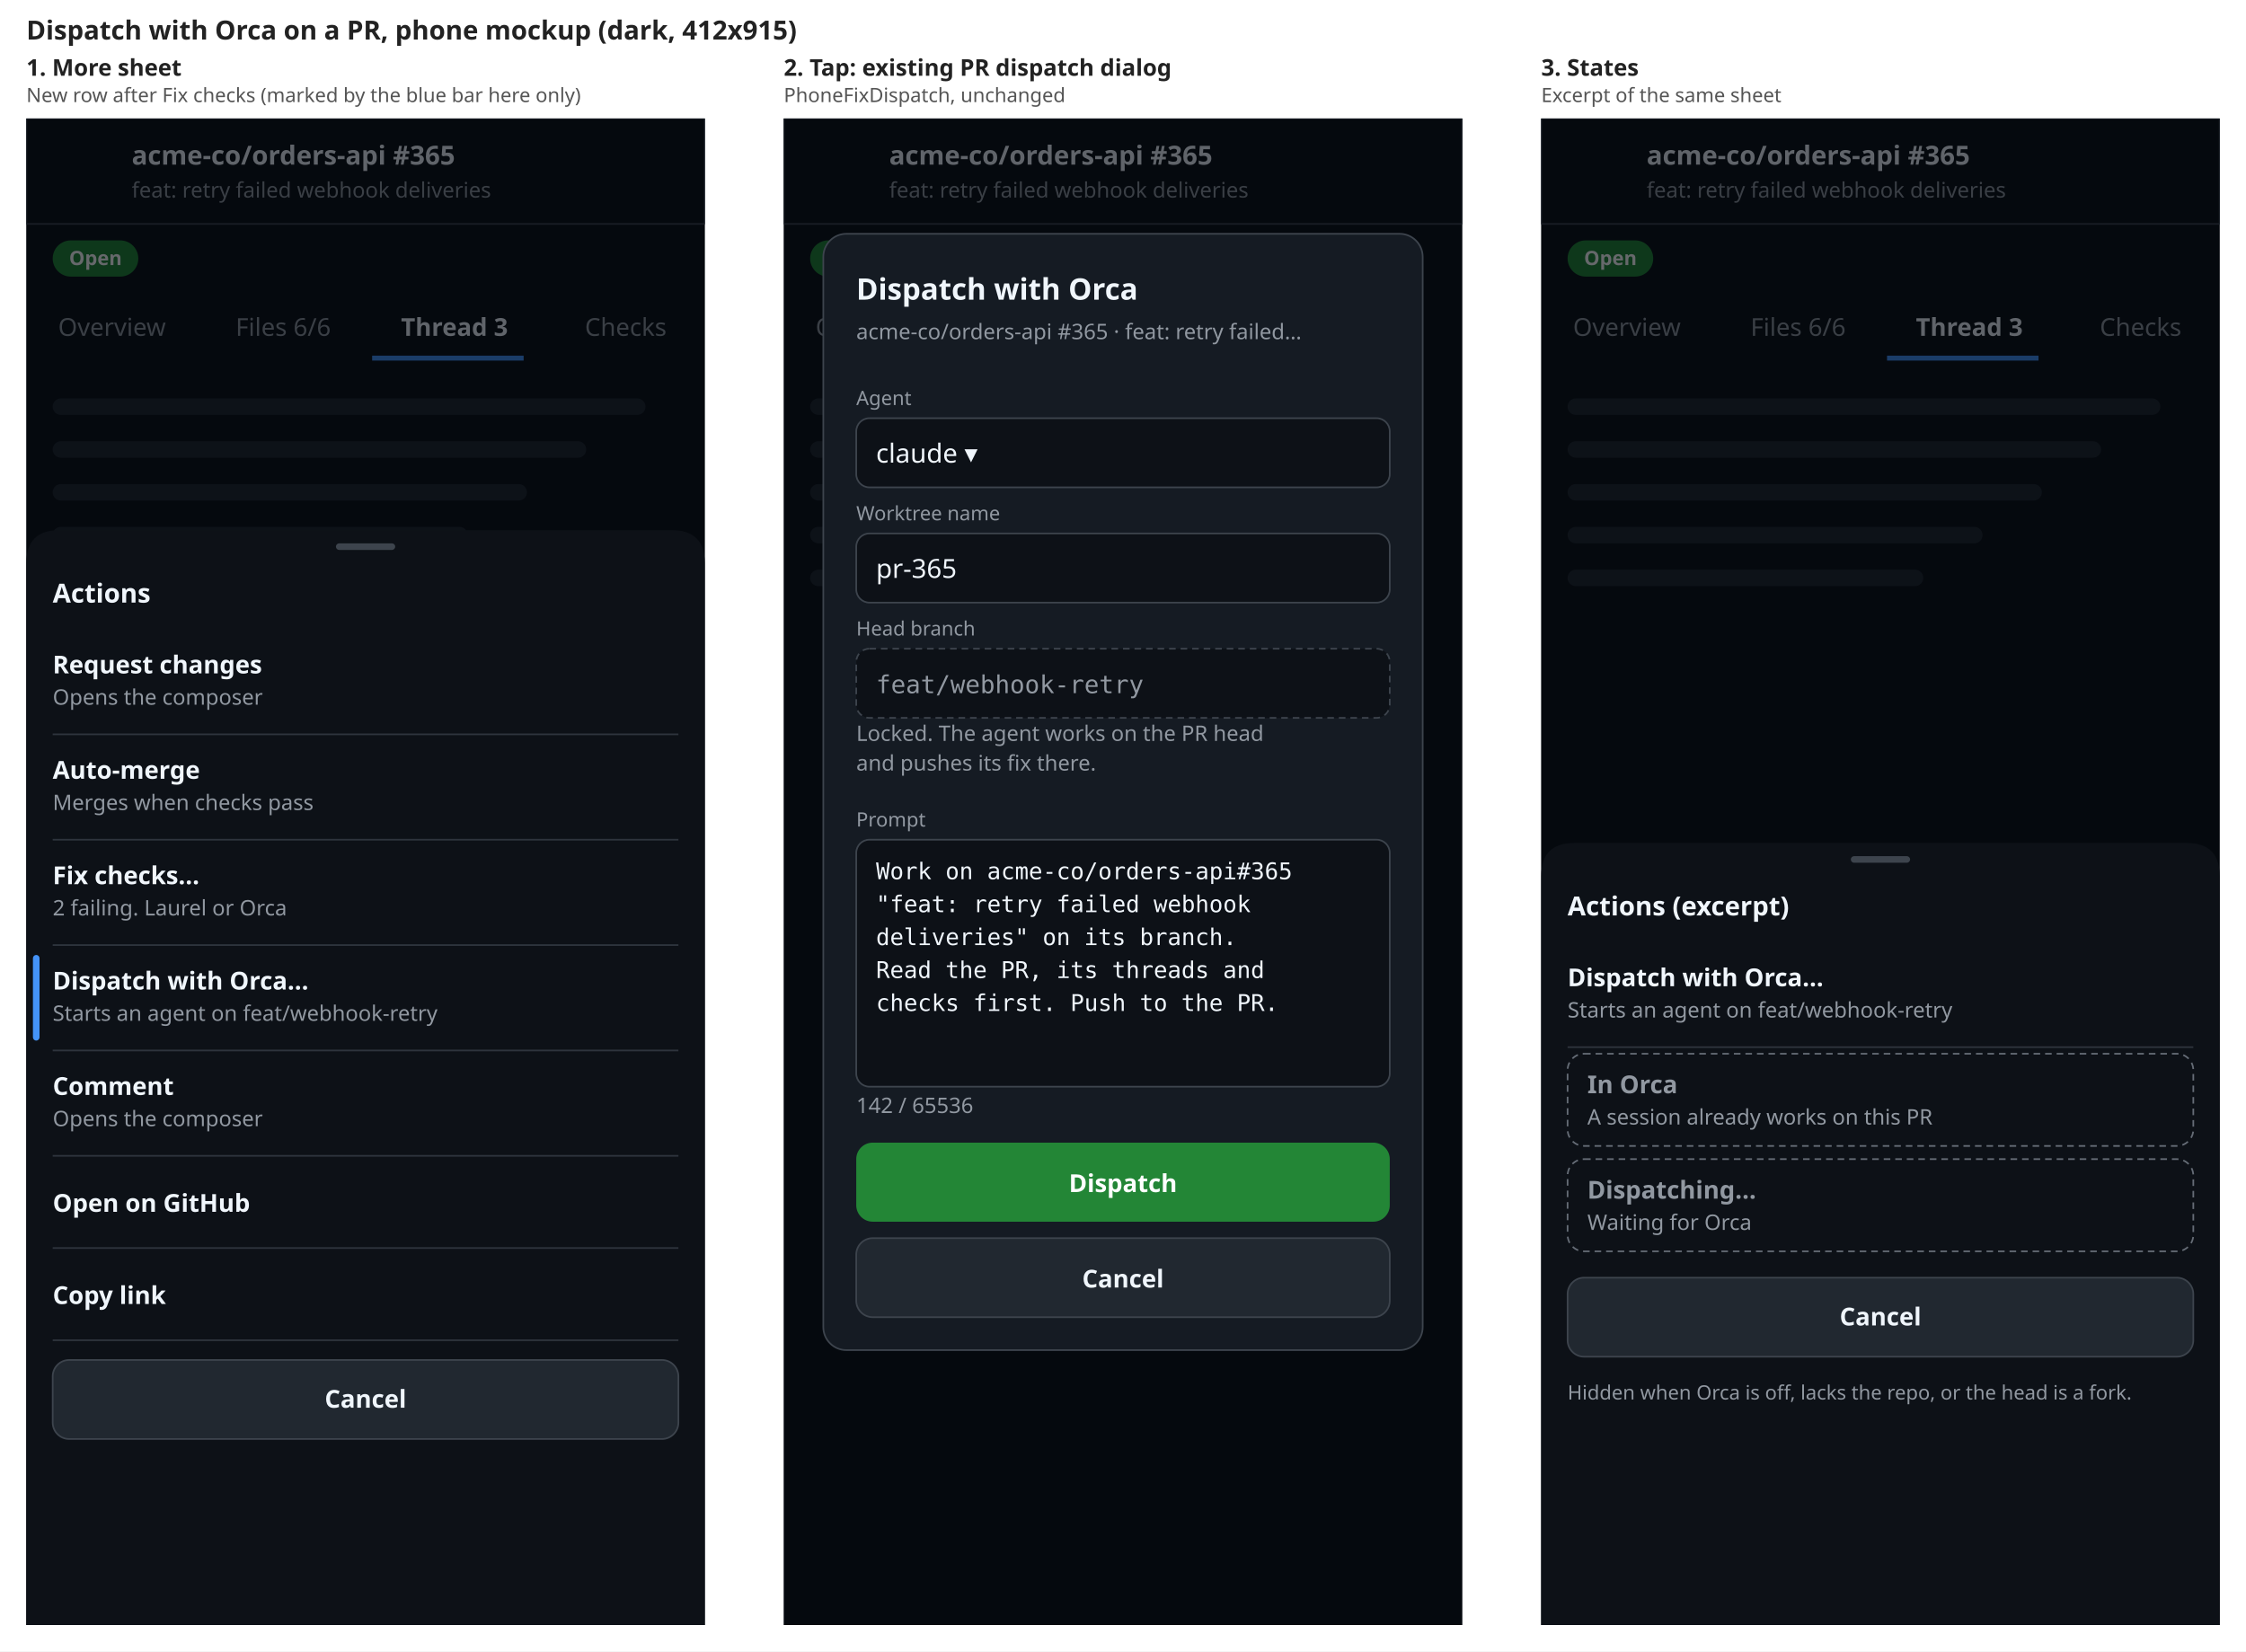
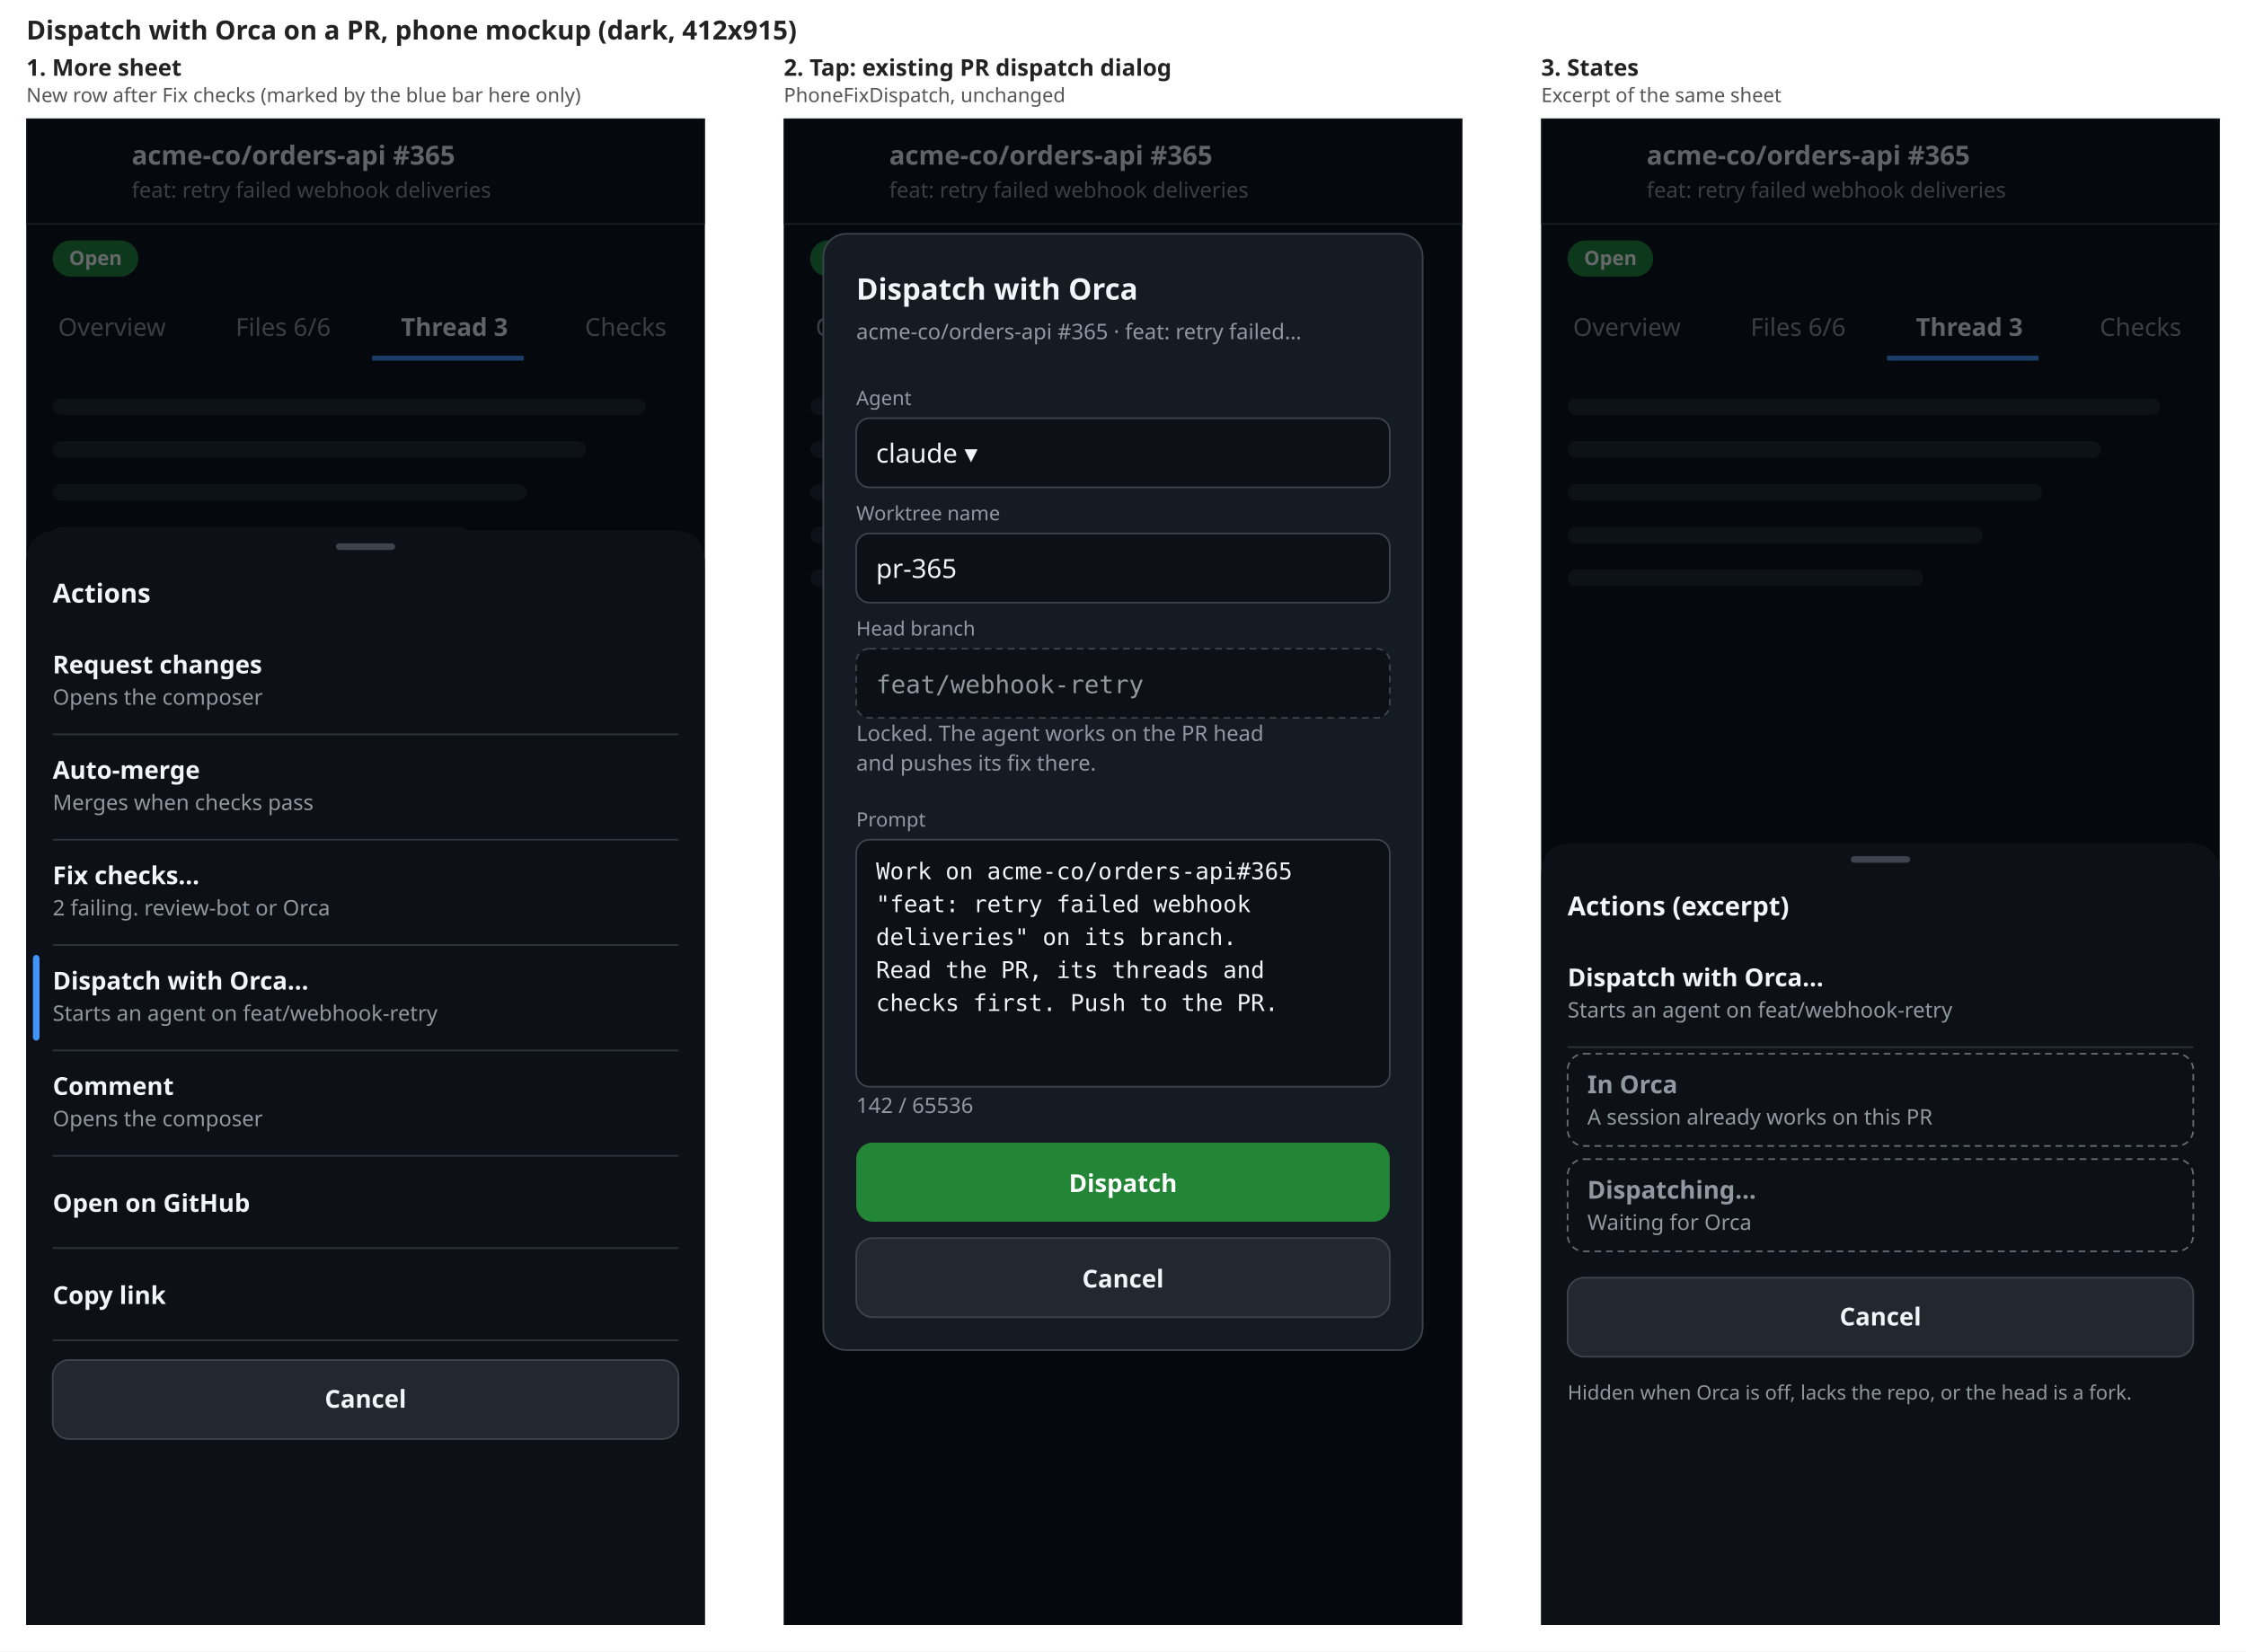
<svg xmlns="http://www.w3.org/2000/svg" width="1364" height="1003" viewBox="0 0 1364 1003">
  <rect width="1364" height="1003" fill="#fff" />
  <text x="16" y="24" font-family="-apple-system, Segoe UI, Noto Sans, DejaVu Sans, Arial, sans-serif" font-size="16" font-weight="700" fill="#222" text-anchor="start">Dispatch with Orca on a PR, phone mockup (dark, 412x915)</text>
  <text x="16" y="46" font-family="-apple-system, Segoe UI, Noto Sans, DejaVu Sans, Arial, sans-serif" font-size="14" font-weight="600" fill="#222" text-anchor="start">1. More sheet</text>
  <text x="16" y="62" font-family="-apple-system, Segoe UI, Noto Sans, DejaVu Sans, Arial, sans-serif" font-size="12" font-weight="400" fill="#555" text-anchor="start">New row after Fix checks (marked by the blue bar here only)</text>
  <clipPath id="c16">
    <rect x="16" y="72" width="412" height="915" />
  </clipPath>
  <g clip-path="url(#c16)">
    <rect x="16" y="72" width="412" height="915" rx="0" fill="#0d1117" stroke="none" stroke-width="1" />
    <rect x="16" y="72" width="412" height="64" rx="0" fill="#0d1117" stroke="#3d444d" stroke-width="1" />
    <text x="80" y="100" font-family="-apple-system, Segoe UI, Noto Sans, DejaVu Sans, Arial, sans-serif" font-size="16" font-weight="600" fill="#f0f6fc" text-anchor="start">acme-co/orders-api #365</text>
    <text x="80" y="120" font-family="-apple-system, Segoe UI, Noto Sans, DejaVu Sans, Arial, sans-serif" font-size="13" font-weight="400" fill="#9198a1" text-anchor="start">feat: retry failed webhook deliveries</text>
    <rect x="32" y="146" width="52" height="22" rx="11" fill="#238636" stroke="none" stroke-width="1" />
    <text x="58" y="161" font-family="-apple-system, Segoe UI, Noto Sans, DejaVu Sans, Arial, sans-serif" font-size="12" font-weight="600" fill="#fff" text-anchor="middle">Open</text>
    <text x="68" y="204" font-family="-apple-system, Segoe UI, Noto Sans, DejaVu Sans, Arial, sans-serif" font-size="15" font-weight="400" fill="#9198a1" text-anchor="middle">Overview</text>
    <text x="172" y="204" font-family="-apple-system, Segoe UI, Noto Sans, DejaVu Sans, Arial, sans-serif" font-size="15" font-weight="400" fill="#9198a1" text-anchor="middle">Files 6/6</text>
    <text x="276" y="204" font-family="-apple-system, Segoe UI, Noto Sans, DejaVu Sans, Arial, sans-serif" font-size="15" font-weight="600" fill="#f0f6fc" text-anchor="middle">Thread 3</text>
    <text x="380" y="204" font-family="-apple-system, Segoe UI, Noto Sans, DejaVu Sans, Arial, sans-serif" font-size="15" font-weight="400" fill="#9198a1" text-anchor="middle">Checks</text>
    <rect x="226" y="216" width="92" height="3" rx="0" fill="#4493f8" stroke="none" stroke-width="1" />
    <rect x="32" y="242" width="360" height="10" rx="5" fill="#212830" stroke="none" stroke-width="1" />
    <rect x="32" y="268" width="324" height="10" rx="5" fill="#212830" stroke="none" stroke-width="1" />
    <rect x="32" y="294" width="288" height="10" rx="5" fill="#212830" stroke="none" stroke-width="1" />
    <rect x="32" y="320" width="252" height="10" rx="5" fill="#212830" stroke="none" stroke-width="1" />
    <rect x="32" y="346" width="216" height="10" rx="5" fill="#212830" stroke="none" stroke-width="1" />
    <rect x="16" y="72" width="412" height="915" rx="0" fill="rgb(1,4,9)" stroke="none" stroke-width="1" fill-opacity="0.6" />
    <path d="M16 342 q0 -20 20 -20 h372 q20 0 20 20 V987 H16 Z" fill="#0d1117" />
    <rect x="204.0" y="330" width="36" height="4" rx="2" fill="#3d444d" stroke="none" stroke-width="1" />
    <text x="32" y="366" font-family="-apple-system, Segoe UI, Noto Sans, DejaVu Sans, Arial, sans-serif" font-size="16" font-weight="600" fill="#f0f6fc" text-anchor="start">Actions</text>
    <text x="32" y="409" font-family="-apple-system, Segoe UI, Noto Sans, DejaVu Sans, Arial, sans-serif" font-size="15" font-weight="600" fill="#f0f6fc" text-anchor="start">Request changes</text>
    <text x="32" y="428" font-family="-apple-system, Segoe UI, Noto Sans, DejaVu Sans, Arial, sans-serif" font-size="13" font-weight="400" fill="#9198a1" text-anchor="start">Opens the composer</text>
    <line x1="32" y1="446" x2="412" y2="446" stroke="#3d444db3" />
    <text x="32" y="473" font-family="-apple-system, Segoe UI, Noto Sans, DejaVu Sans, Arial, sans-serif" font-size="15" font-weight="600" fill="#f0f6fc" text-anchor="start">Auto-merge</text>
    <text x="32" y="492" font-family="-apple-system, Segoe UI, Noto Sans, DejaVu Sans, Arial, sans-serif" font-size="13" font-weight="400" fill="#9198a1" text-anchor="start">Merges when checks pass</text>
    <line x1="32" y1="510" x2="412" y2="510" stroke="#3d444db3" />
    <text x="32" y="537" font-family="-apple-system, Segoe UI, Noto Sans, DejaVu Sans, Arial, sans-serif" font-size="15" font-weight="600" fill="#f0f6fc" text-anchor="start">Fix checks…</text>
-     <text x="32" y="556" font-family="-apple-system, Segoe UI, Noto Sans, DejaVu Sans, Arial, sans-serif" font-size="13" font-weight="400" fill="#9198a1" text-anchor="start">2 failing. Laurel or Orca</text>
+     <text x="32" y="556" font-family="-apple-system, Segoe UI, Noto Sans, DejaVu Sans, Arial, sans-serif" font-size="13" font-weight="400" fill="#9198a1" text-anchor="start">2 failing. review-bot or Orca</text>
    <line x1="32" y1="574" x2="412" y2="574" stroke="#3d444db3" />
    <text x="32" y="601" font-family="-apple-system, Segoe UI, Noto Sans, DejaVu Sans, Arial, sans-serif" font-size="15" font-weight="600" fill="#f0f6fc" text-anchor="start">Dispatch with Orca…</text>
    <text x="32" y="620" font-family="-apple-system, Segoe UI, Noto Sans, DejaVu Sans, Arial, sans-serif" font-size="13" font-weight="400" fill="#9198a1" text-anchor="start">Starts an agent on feat/webhook-retry</text>
    <line x1="32" y1="638" x2="412" y2="638" stroke="#3d444db3" />
    <rect x="20" y="580" width="4" height="52" rx="2" fill="#4493f8" stroke="none" stroke-width="1" />
    <text x="32" y="665" font-family="-apple-system, Segoe UI, Noto Sans, DejaVu Sans, Arial, sans-serif" font-size="15" font-weight="600" fill="#f0f6fc" text-anchor="start">Comment</text>
    <text x="32" y="684" font-family="-apple-system, Segoe UI, Noto Sans, DejaVu Sans, Arial, sans-serif" font-size="13" font-weight="400" fill="#9198a1" text-anchor="start">Opens the composer</text>
    <line x1="32" y1="702" x2="412" y2="702" stroke="#3d444db3" />
    <text x="32" y="736" font-family="-apple-system, Segoe UI, Noto Sans, DejaVu Sans, Arial, sans-serif" font-size="15" font-weight="600" fill="#f0f6fc" text-anchor="start">Open on GitHub</text>
    <line x1="32" y1="758" x2="412" y2="758" stroke="#3d444db3" />
    <text x="32" y="792" font-family="-apple-system, Segoe UI, Noto Sans, DejaVu Sans, Arial, sans-serif" font-size="15" font-weight="600" fill="#f0f6fc" text-anchor="start">Copy link</text>
    <line x1="32" y1="814" x2="412" y2="814" stroke="#3d444db3" />
    <rect x="32" y="826" width="380" height="48" rx="10" fill="#212830" stroke="#3d444d" stroke-width="1" />
    <text x="222.0" y="855" font-family="-apple-system, Segoe UI, Noto Sans, DejaVu Sans, Arial, sans-serif" font-size="15" font-weight="600" fill="#f0f6fc" text-anchor="middle">Cancel</text>
  </g>
  <text x="476" y="46" font-family="-apple-system, Segoe UI, Noto Sans, DejaVu Sans, Arial, sans-serif" font-size="14" font-weight="600" fill="#222" text-anchor="start">2. Tap: existing PR dispatch dialog</text>
  <text x="476" y="62" font-family="-apple-system, Segoe UI, Noto Sans, DejaVu Sans, Arial, sans-serif" font-size="12" font-weight="400" fill="#555" text-anchor="start">PhoneFixDispatch, unchanged</text>
  <clipPath id="c476">
    <rect x="476" y="72" width="412" height="915" />
  </clipPath>
  <g clip-path="url(#c476)">
    <rect x="476" y="72" width="412" height="915" rx="0" fill="#0d1117" stroke="none" stroke-width="1" />
    <rect x="476" y="72" width="412" height="64" rx="0" fill="#0d1117" stroke="#3d444d" stroke-width="1" />
    <text x="540" y="100" font-family="-apple-system, Segoe UI, Noto Sans, DejaVu Sans, Arial, sans-serif" font-size="16" font-weight="600" fill="#f0f6fc" text-anchor="start">acme-co/orders-api #365</text>
    <text x="540" y="120" font-family="-apple-system, Segoe UI, Noto Sans, DejaVu Sans, Arial, sans-serif" font-size="13" font-weight="400" fill="#9198a1" text-anchor="start">feat: retry failed webhook deliveries</text>
    <rect x="492" y="146" width="52" height="22" rx="11" fill="#238636" stroke="none" stroke-width="1" />
    <text x="518" y="161" font-family="-apple-system, Segoe UI, Noto Sans, DejaVu Sans, Arial, sans-serif" font-size="12" font-weight="600" fill="#fff" text-anchor="middle">Open</text>
    <text x="528" y="204" font-family="-apple-system, Segoe UI, Noto Sans, DejaVu Sans, Arial, sans-serif" font-size="15" font-weight="400" fill="#9198a1" text-anchor="middle">Overview</text>
    <text x="632" y="204" font-family="-apple-system, Segoe UI, Noto Sans, DejaVu Sans, Arial, sans-serif" font-size="15" font-weight="400" fill="#9198a1" text-anchor="middle">Files 6/6</text>
    <text x="736" y="204" font-family="-apple-system, Segoe UI, Noto Sans, DejaVu Sans, Arial, sans-serif" font-size="15" font-weight="600" fill="#f0f6fc" text-anchor="middle">Thread 3</text>
    <text x="840" y="204" font-family="-apple-system, Segoe UI, Noto Sans, DejaVu Sans, Arial, sans-serif" font-size="15" font-weight="400" fill="#9198a1" text-anchor="middle">Checks</text>
    <rect x="686" y="216" width="92" height="3" rx="0" fill="#4493f8" stroke="none" stroke-width="1" />
    <rect x="492" y="242" width="360" height="10" rx="5" fill="#212830" stroke="none" stroke-width="1" />
    <rect x="492" y="268" width="324" height="10" rx="5" fill="#212830" stroke="none" stroke-width="1" />
    <rect x="492" y="294" width="288" height="10" rx="5" fill="#212830" stroke="none" stroke-width="1" />
    <rect x="492" y="320" width="252" height="10" rx="5" fill="#212830" stroke="none" stroke-width="1" />
    <rect x="492" y="346" width="216" height="10" rx="5" fill="#212830" stroke="none" stroke-width="1" />
    <rect x="476" y="72" width="412" height="915" rx="0" fill="rgb(1,4,9)" stroke="none" stroke-width="1" fill-opacity="0.6" />
    <rect x="500" y="142" width="364" height="678" rx="14" fill="#151b23" stroke="#3d444d" stroke-width="1" />
    <text x="520" y="182" font-family="-apple-system, Segoe UI, Noto Sans, DejaVu Sans, Arial, sans-serif" font-size="18" font-weight="600" fill="#f0f6fc" text-anchor="start">Dispatch with Orca</text>
    <text x="520" y="206" font-family="-apple-system, Segoe UI, Noto Sans, DejaVu Sans, Arial, sans-serif" font-size="13" font-weight="400" fill="#9198a1" text-anchor="start">acme-co/orders-api #365 · feat: retry failed…</text>
    <text x="520" y="246" font-family="-apple-system, Segoe UI, Noto Sans, DejaVu Sans, Arial, sans-serif" font-size="12" font-weight="400" fill="#9198a1" text-anchor="start">Agent</text>
    <rect x="520" y="254" width="324" height="42" rx="8" fill="#0d1117" stroke="#3d444d" stroke-width="1" />
    <text x="532" y="281" font-family="-apple-system, Segoe UI, Noto Sans, DejaVu Sans, Arial, sans-serif" font-size="16" font-weight="400" fill="#f0f6fc" text-anchor="start">claude                              ▾</text>
    <text x="520" y="316" font-family="-apple-system, Segoe UI, Noto Sans, DejaVu Sans, Arial, sans-serif" font-size="12" font-weight="400" fill="#9198a1" text-anchor="start">Worktree name</text>
    <rect x="520" y="324" width="324" height="42" rx="8" fill="#0d1117" stroke="#3d444d" stroke-width="1" />
    <text x="532" y="351" font-family="-apple-system, Segoe UI, Noto Sans, DejaVu Sans, Arial, sans-serif" font-size="16" font-weight="400" fill="#f0f6fc" text-anchor="start">pr-365</text>
    <text x="520" y="386" font-family="-apple-system, Segoe UI, Noto Sans, DejaVu Sans, Arial, sans-serif" font-size="12" font-weight="400" fill="#9198a1" text-anchor="start">Head branch</text>
    <rect x="520" y="394" width="324" height="42" rx="8" fill="#0d1117" stroke="#3d444d" stroke-width="1" stroke-dasharray="4 3" />
    <text x="532" y="421" font-family="ui-monospace, DejaVu Sans Mono, monospace" font-size="15" font-weight="400" fill="#9198a1" text-anchor="start">feat/webhook-retry</text>
    <text x="520" y="450" font-family="-apple-system, Segoe UI, Noto Sans, DejaVu Sans, Arial, sans-serif" font-size="13" font-weight="400" fill="#9198a1" text-anchor="start">Locked. The agent works on the PR head</text>
    <text x="520" y="468" font-family="-apple-system, Segoe UI, Noto Sans, DejaVu Sans, Arial, sans-serif" font-size="13" font-weight="400" fill="#9198a1" text-anchor="start">and pushes its fix there.</text>
    <text x="520" y="502" font-family="-apple-system, Segoe UI, Noto Sans, DejaVu Sans, Arial, sans-serif" font-size="12" font-weight="400" fill="#9198a1" text-anchor="start">Prompt</text>
    <rect x="520" y="510" width="324" height="150" rx="8" fill="#0d1117" stroke="#3d444d" stroke-width="1" />
    <text x="532" y="534" font-family="ui-monospace, DejaVu Sans Mono, monospace" font-size="14" font-weight="400" fill="#f0f6fc" text-anchor="start">Work on acme-co/orders-api#365</text>
    <text x="532" y="554" font-family="ui-monospace, DejaVu Sans Mono, monospace" font-size="14" font-weight="400" fill="#f0f6fc" text-anchor="start">"feat: retry failed webhook</text>
    <text x="532" y="574" font-family="ui-monospace, DejaVu Sans Mono, monospace" font-size="14" font-weight="400" fill="#f0f6fc" text-anchor="start">deliveries" on its branch.</text>
    <text x="532" y="594" font-family="ui-monospace, DejaVu Sans Mono, monospace" font-size="14" font-weight="400" fill="#f0f6fc" text-anchor="start">Read the PR, its threads and</text>
    <text x="532" y="614" font-family="ui-monospace, DejaVu Sans Mono, monospace" font-size="14" font-weight="400" fill="#f0f6fc" text-anchor="start">checks first. Push to the PR.</text>
    <text x="520" y="676" font-family="-apple-system, Segoe UI, Noto Sans, DejaVu Sans, Arial, sans-serif" font-size="13" font-weight="400" fill="#9198a1" text-anchor="start">142 / 65536</text>
    <rect x="520" y="694" width="324" height="48" rx="10" fill="#238636" stroke="none" stroke-width="1" />
    <text x="682.0" y="724" font-family="-apple-system, Segoe UI, Noto Sans, DejaVu Sans, Arial, sans-serif" font-size="15" font-weight="600" fill="#fff" text-anchor="middle">Dispatch</text>
    <rect x="520" y="752" width="324" height="48" rx="10" fill="#212830" stroke="#3d444d" stroke-width="1" />
    <text x="682.0" y="782" font-family="-apple-system, Segoe UI, Noto Sans, DejaVu Sans, Arial, sans-serif" font-size="15" font-weight="600" fill="#f0f6fc" text-anchor="middle">Cancel</text>
  </g>
  <text x="936" y="46" font-family="-apple-system, Segoe UI, Noto Sans, DejaVu Sans, Arial, sans-serif" font-size="14" font-weight="600" fill="#222" text-anchor="start">3. States</text>
  <text x="936" y="62" font-family="-apple-system, Segoe UI, Noto Sans, DejaVu Sans, Arial, sans-serif" font-size="12" font-weight="400" fill="#555" text-anchor="start">Excerpt of the same sheet</text>
  <clipPath id="c936">
    <rect x="936" y="72" width="412" height="915" />
  </clipPath>
  <g clip-path="url(#c936)">
    <rect x="936" y="72" width="412" height="915" rx="0" fill="#0d1117" stroke="none" stroke-width="1" />
    <rect x="936" y="72" width="412" height="64" rx="0" fill="#0d1117" stroke="#3d444d" stroke-width="1" />
    <text x="1000" y="100" font-family="-apple-system, Segoe UI, Noto Sans, DejaVu Sans, Arial, sans-serif" font-size="16" font-weight="600" fill="#f0f6fc" text-anchor="start">acme-co/orders-api #365</text>
    <text x="1000" y="120" font-family="-apple-system, Segoe UI, Noto Sans, DejaVu Sans, Arial, sans-serif" font-size="13" font-weight="400" fill="#9198a1" text-anchor="start">feat: retry failed webhook deliveries</text>
    <rect x="952" y="146" width="52" height="22" rx="11" fill="#238636" stroke="none" stroke-width="1" />
    <text x="978" y="161" font-family="-apple-system, Segoe UI, Noto Sans, DejaVu Sans, Arial, sans-serif" font-size="12" font-weight="600" fill="#fff" text-anchor="middle">Open</text>
    <text x="988" y="204" font-family="-apple-system, Segoe UI, Noto Sans, DejaVu Sans, Arial, sans-serif" font-size="15" font-weight="400" fill="#9198a1" text-anchor="middle">Overview</text>
    <text x="1092" y="204" font-family="-apple-system, Segoe UI, Noto Sans, DejaVu Sans, Arial, sans-serif" font-size="15" font-weight="400" fill="#9198a1" text-anchor="middle">Files 6/6</text>
    <text x="1196" y="204" font-family="-apple-system, Segoe UI, Noto Sans, DejaVu Sans, Arial, sans-serif" font-size="15" font-weight="600" fill="#f0f6fc" text-anchor="middle">Thread 3</text>
    <text x="1300" y="204" font-family="-apple-system, Segoe UI, Noto Sans, DejaVu Sans, Arial, sans-serif" font-size="15" font-weight="400" fill="#9198a1" text-anchor="middle">Checks</text>
    <rect x="1146" y="216" width="92" height="3" rx="0" fill="#4493f8" stroke="none" stroke-width="1" />
    <rect x="952" y="242" width="360" height="10" rx="5" fill="#212830" stroke="none" stroke-width="1" />
    <rect x="952" y="268" width="324" height="10" rx="5" fill="#212830" stroke="none" stroke-width="1" />
    <rect x="952" y="294" width="288" height="10" rx="5" fill="#212830" stroke="none" stroke-width="1" />
    <rect x="952" y="320" width="252" height="10" rx="5" fill="#212830" stroke="none" stroke-width="1" />
    <rect x="952" y="346" width="216" height="10" rx="5" fill="#212830" stroke="none" stroke-width="1" />
    <rect x="936" y="72" width="412" height="915" rx="0" fill="rgb(1,4,9)" stroke="none" stroke-width="1" fill-opacity="0.6" />
    <path d="M936 532 q0 -20 20 -20 h372 q20 0 20 20 V987 H936 Z" fill="#0d1117" />
    <rect x="1124.0" y="520" width="36" height="4" rx="2" fill="#3d444d" stroke="none" stroke-width="1" />
    <text x="952" y="556" font-family="-apple-system, Segoe UI, Noto Sans, DejaVu Sans, Arial, sans-serif" font-size="16" font-weight="600" fill="#f0f6fc" text-anchor="start">Actions (excerpt)</text>
    <text x="952" y="599" font-family="-apple-system, Segoe UI, Noto Sans, DejaVu Sans, Arial, sans-serif" font-size="15" font-weight="600" fill="#f0f6fc" text-anchor="start">Dispatch with Orca…</text>
    <text x="952" y="618" font-family="-apple-system, Segoe UI, Noto Sans, DejaVu Sans, Arial, sans-serif" font-size="13" font-weight="400" fill="#9198a1" text-anchor="start">Starts an agent on feat/webhook-retry</text>
    <line x1="952" y1="636" x2="1332" y2="636" stroke="#3d444db3" />
    <rect x="952" y="640" width="380" height="56" rx="10" fill="none" stroke="#656c76" stroke-width="1" stroke-dasharray="4 3" />
    <text x="964" y="664" font-family="-apple-system, Segoe UI, Noto Sans, DejaVu Sans, Arial, sans-serif" font-size="15" font-weight="600" fill="#9198a1" text-anchor="start">In Orca</text>
    <text x="964" y="683" font-family="-apple-system, Segoe UI, Noto Sans, DejaVu Sans, Arial, sans-serif" font-size="13" font-weight="400" fill="#9198a1" text-anchor="start">A session already works on this PR</text>
    <rect x="952" y="704" width="380" height="56" rx="10" fill="none" stroke="#656c76" stroke-width="1" stroke-dasharray="4 3" />
    <text x="964" y="728" font-family="-apple-system, Segoe UI, Noto Sans, DejaVu Sans, Arial, sans-serif" font-size="15" font-weight="600" fill="#9198a1" text-anchor="start">Dispatching…</text>
    <text x="964" y="747" font-family="-apple-system, Segoe UI, Noto Sans, DejaVu Sans, Arial, sans-serif" font-size="13" font-weight="400" fill="#9198a1" text-anchor="start">Waiting for Orca</text>
    <rect x="952" y="776" width="380" height="48" rx="10" fill="#212830" stroke="#3d444d" stroke-width="1" />
    <text x="1142.0" y="805" font-family="-apple-system, Segoe UI, Noto Sans, DejaVu Sans, Arial, sans-serif" font-size="15" font-weight="600" fill="#f0f6fc" text-anchor="middle">Cancel</text>
    <text x="952" y="850" font-family="-apple-system, Segoe UI, Noto Sans, DejaVu Sans, Arial, sans-serif" font-size="12" font-weight="400" fill="#9198a1" text-anchor="start">Hidden when Orca is off, lacks the repo, or the head is a fork.</text>
  </g>
</svg>
